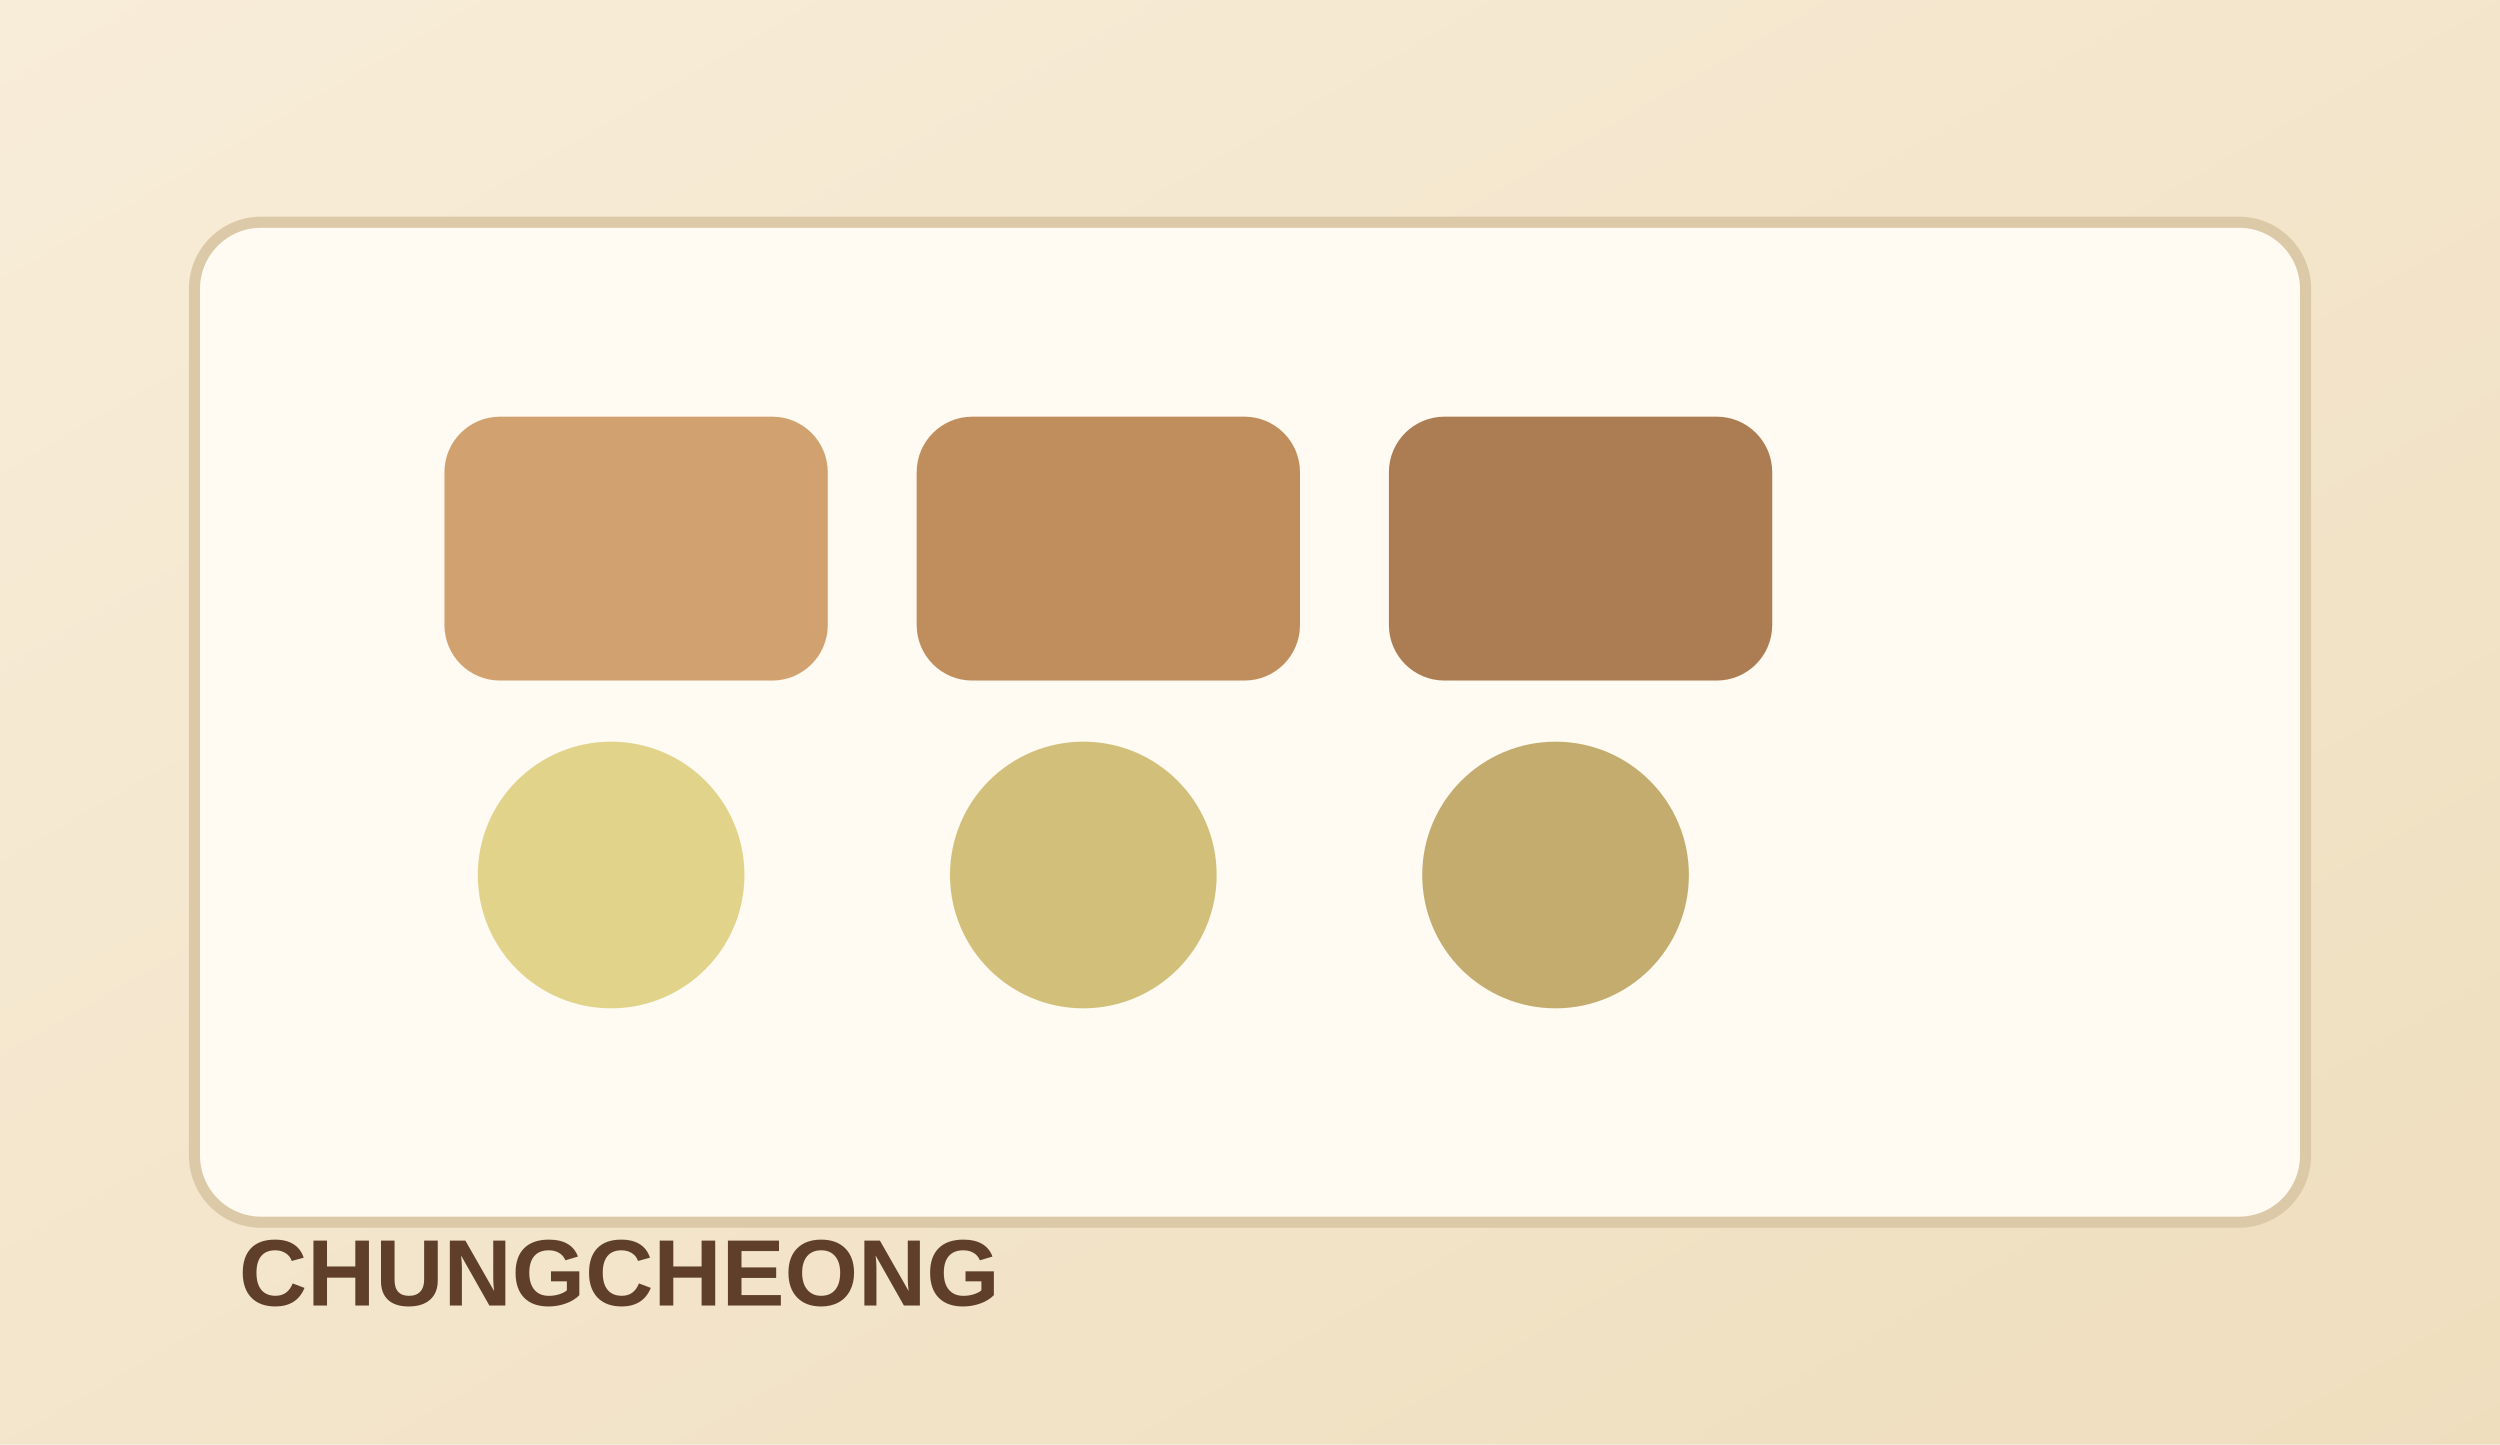
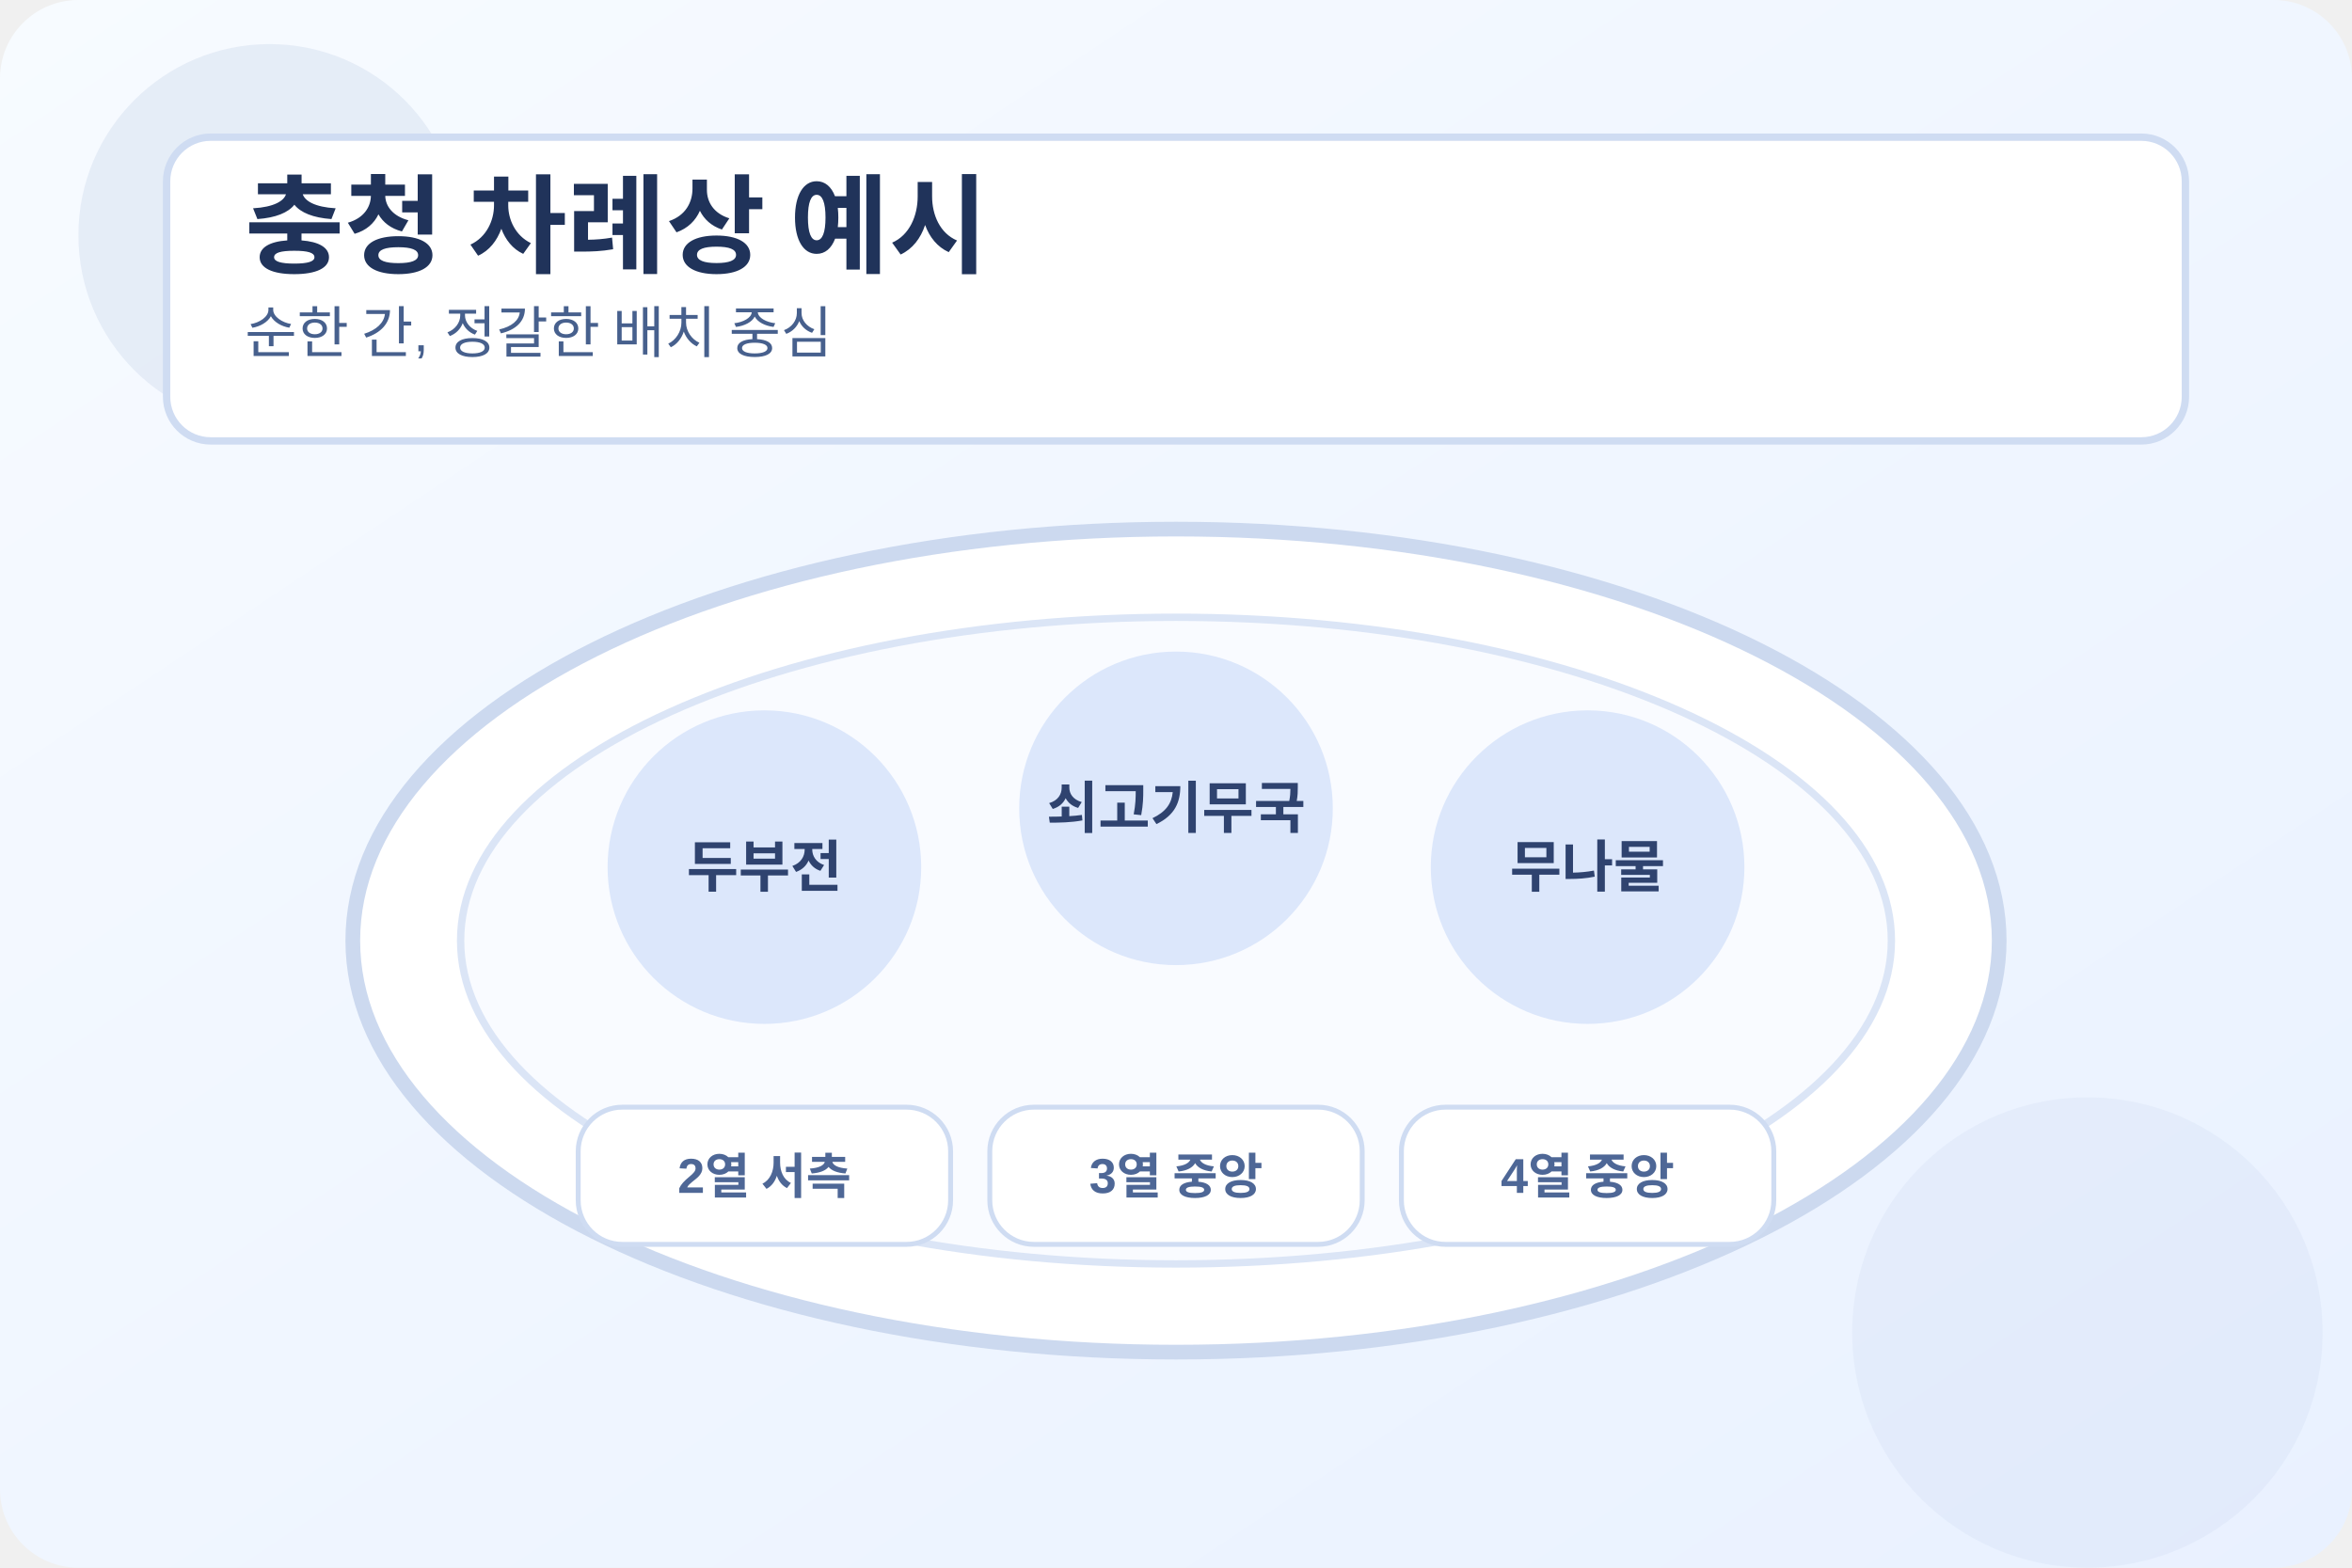
- <svg xmlns="http://www.w3.org/2000/svg" width="900" height="520" viewBox="0 0 900 520" role="img" aria-label="Chungcheong Charye Table">
+ <svg xmlns="http://www.w3.org/2000/svg" viewBox="0 0 960 640" role="img" aria-label="충청 차례상 예시">
  <defs>
    <linearGradient id="bg" x1="0" y1="0" x2="1" y2="1">
-       <stop offset="0%" stop-color="#f8edd9" />
-       <stop offset="100%" stop-color="#efdebe" />
+       <stop offset="0%" stop-color="#f7fbff" />
+       <stop offset="100%" stop-color="#e9f1ff" />
    </linearGradient>
  </defs>
-   <rect width="900" height="520" fill="url(#bg)" />
-   <rect x="70" y="80" width="760" height="360" rx="24" fill="#fffaf2" stroke="#dcc9a7" stroke-width="4" />
-   <rect x="160" y="150" width="138" height="95" rx="20" fill="#d1a170" />
-   <rect x="330" y="150" width="138" height="95" rx="20" fill="#c08e5d" />
-   <rect x="500" y="150" width="138" height="95" rx="20" fill="#ac7d53" />
-   <circle cx="220" cy="315" r="48" fill="#e2d38b" />
-   <circle cx="390" cy="315" r="48" fill="#d2c07a" />
-   <circle cx="560" cy="315" r="48" fill="#c3ac6d" />
-   <text x="86" y="470" fill="#5f3f2a" font-size="34" font-family="Arial, sans-serif" font-weight="700">CHUNGCHEONG</text>
+   <rect width="960" height="640" rx="32" fill="url(#bg)" />
+   <circle cx="110" cy="96" r="78" fill="#8ea3cb" opacity="0.16" />
+   <circle cx="852" cy="544" r="96" fill="#b7c7e5" opacity="0.16" />
+   <rect x="68" y="56" width="824" height="124" rx="18" fill="#ffffff" stroke="#cfdcf2" stroke-width="3" />
+   <text x="100" y="108" font-family="Arial, sans-serif" font-size="44" font-weight="700" fill="#20335a">충청 차례상 예시</text>
+   <text x="100" y="144" font-family="Arial, sans-serif" font-size="23" fill="#47608d">순한 간, 정갈한 배치 중심</text>
+   <ellipse cx="480" cy="384" rx="336" ry="168" fill="#ffffff" stroke="#ccd9ef" stroke-width="6" />
+   <ellipse cx="480" cy="384" rx="292" ry="132" fill="#f9fbff" stroke="#dbe5f6" stroke-width="3" />
+   <g>
+     <circle cx="312" cy="354" r="64" fill="#dce7fb" />
+     <circle cx="480" cy="330" r="64" fill="#dce7fb" />
+     <circle cx="648" cy="354" r="64" fill="#dce7fb" />
+     <text x="312" y="362" text-anchor="middle" font-family="Arial, sans-serif" font-size="23" font-weight="700" fill="#2f436f">두부전</text>
+     <text x="480" y="338" text-anchor="middle" font-family="Arial, sans-serif" font-size="23" font-weight="700" fill="#2f436f">쇠고기무국</text>
+     <text x="648" y="362" text-anchor="middle" font-family="Arial, sans-serif" font-size="23" font-weight="700" fill="#2f436f">무나물</text>
+   </g>
+   <g>
+     <rect x="236" y="452" width="152" height="56" rx="18" fill="#fff" stroke="#cfdcf2" stroke-width="2" />
+     <rect x="404" y="452" width="152" height="56" rx="18" fill="#fff" stroke="#cfdcf2" stroke-width="2" />
+     <rect x="572" y="452" width="152" height="56" rx="18" fill="#fff" stroke="#cfdcf2" stroke-width="2" />
+     <text x="312" y="487" text-anchor="middle" font-family="Arial, sans-serif" font-size="20" font-weight="700" fill="#4e6796">2열 서측</text>
+     <text x="480" y="487" text-anchor="middle" font-family="Arial, sans-serif" font-size="20" font-weight="700" fill="#4e6796">3열 중앙</text>
+     <text x="648" y="487" text-anchor="middle" font-family="Arial, sans-serif" font-size="20" font-weight="700" fill="#4e6796">4열 중앙</text>
+   </g>
</svg>
